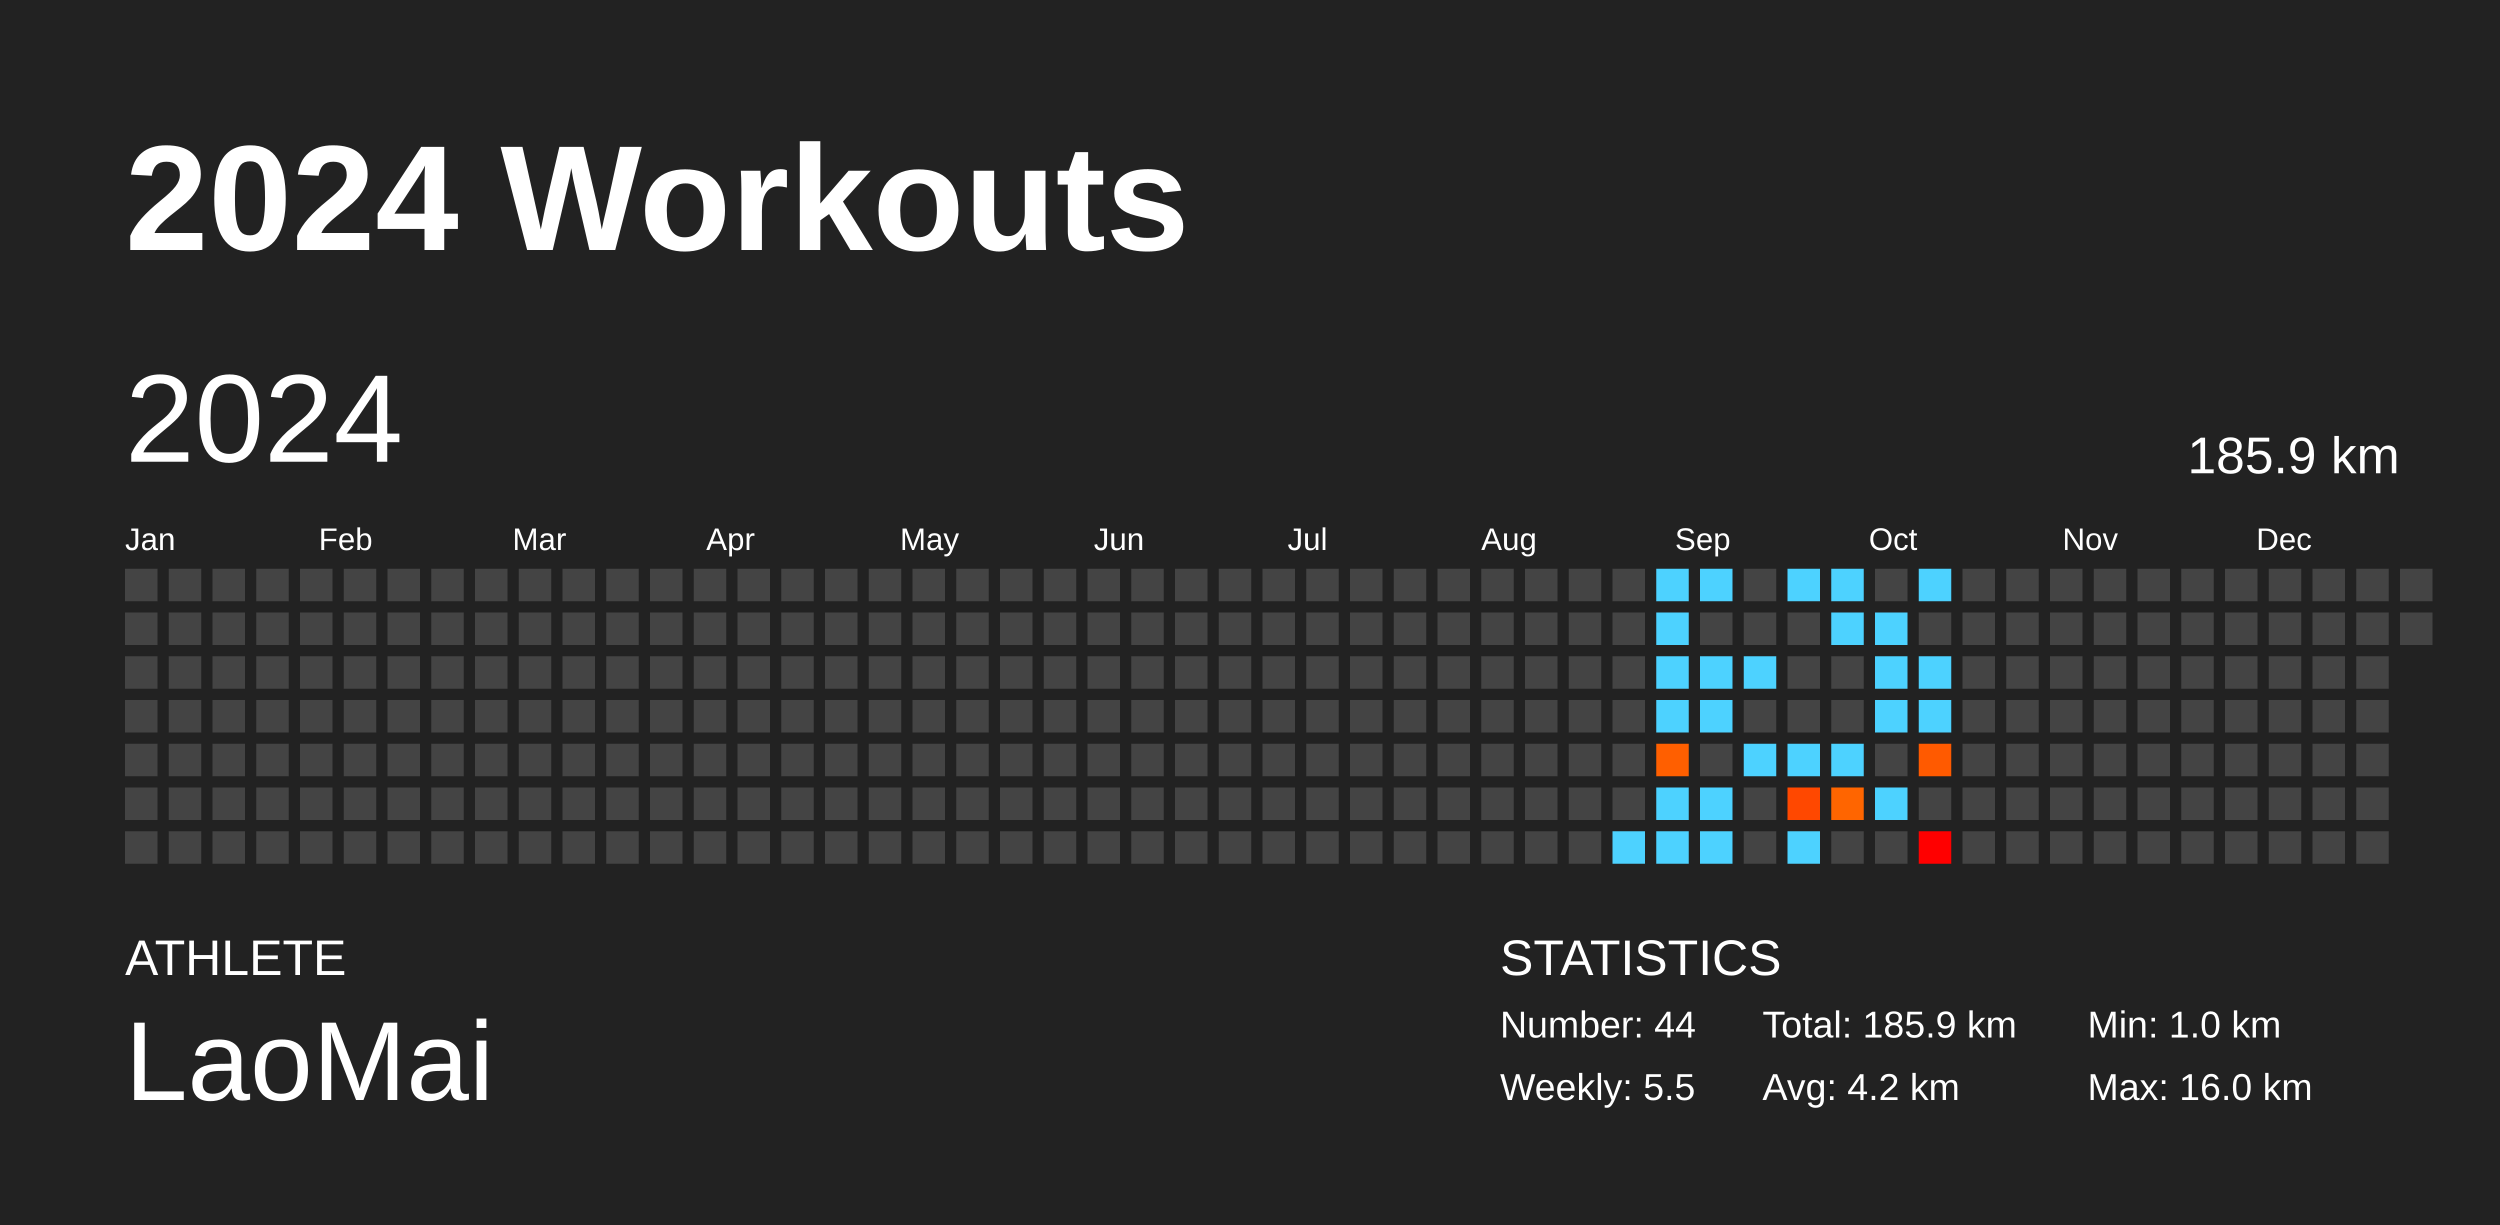
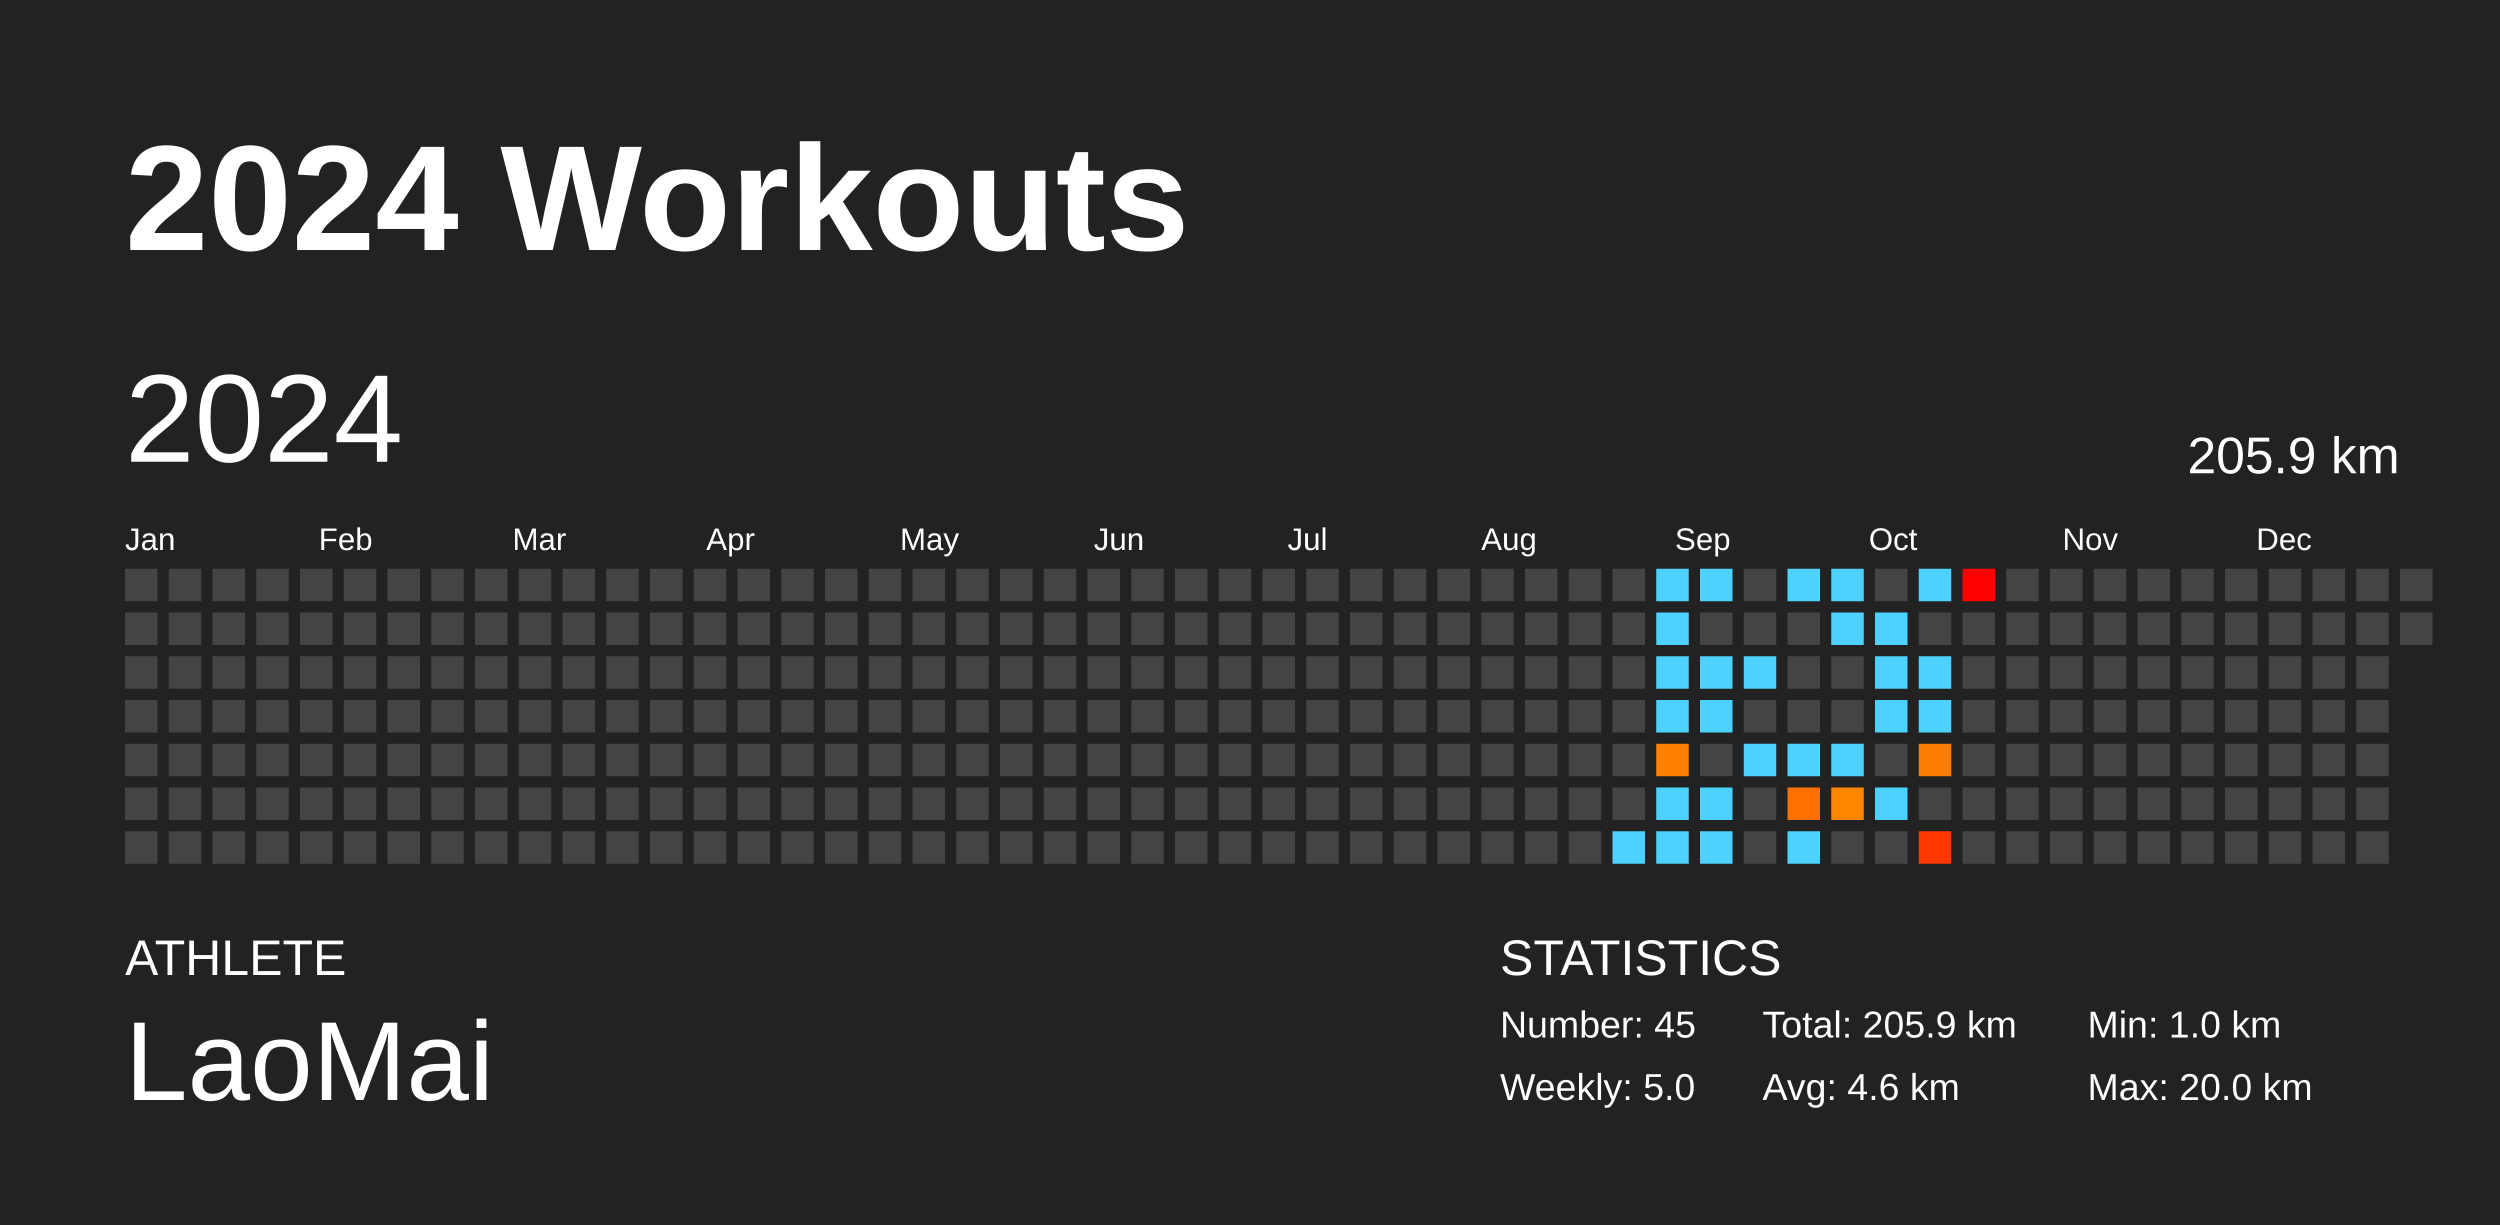
<svg xmlns="http://www.w3.org/2000/svg" baseProfile="full" height="98mm" version="1.1" viewBox="0,0,200,98" width="200mm">
  <defs />
  <rect fill="#222222" height="98" width="200" x="0" y="0" />
  <text fill="#FFFFFF" style="font-size:12px; font-family:Arial; font-weight:bold;" x="10" y="20">2024 Workouts</text>
  <text fill="#FFFFFF" style="font-size:4px; font-family:Arial" x="10" y="78">ATHLETE</text>
  <text fill="#FFFFFF" style="font-size:9px; font-family:Arial" x="10" y="88">LaoMai</text>
  <text fill="#FFFFFF" style="font-size:4px; font-family:Arial" x="120" y="78">STATISTICS</text>
-   <text fill="#FFFFFF" style="font-size:3px; font-family:Arial" x="120" y="83">Number: 44</text>
-   <text fill="#FFFFFF" style="font-size:3px; font-family:Arial" x="120" y="88">Weekly: 5.5</text>
-   <text fill="#FFFFFF" style="font-size:3px; font-family:Arial" x="141" y="83">Total: 185.9 km</text>
-   <text fill="#FFFFFF" style="font-size:3px; font-family:Arial" x="141" y="88">Avg: 4.2 km</text>
+   <text fill="#FFFFFF" style="font-size:3px; font-family:Arial" x="120" y="83">Number: 45</text>
+   <text fill="#FFFFFF" style="font-size:3px; font-family:Arial" x="120" y="88">Weekly: 5.0</text>
+   <text fill="#FFFFFF" style="font-size:3px; font-family:Arial" x="141" y="83">Total: 205.9 km</text>
+   <text fill="#FFFFFF" style="font-size:3px; font-family:Arial" x="141" y="88">Avg: 4.6 km</text>
  <text fill="#FFFFFF" style="font-size:3px; font-family:Arial" x="167" y="83">Min: 1.0 km</text>
-   <text fill="#FFFFFF" style="font-size:3px; font-family:Arial" x="167" y="88">Max: 16.0 km</text>
+   <text fill="#FFFFFF" style="font-size:3px; font-family:Arial" x="167" y="88">Max: 20.0 km</text>
  <text dominant-baseline="hanging" fill="#FFFFFF" style="font-size:10.0px; font-family:Arial;" x="10" y="30">2024</text>
-   <text dominant-baseline="hanging" fill="#FFFFFF" style="font-size:4.125px; font-family:Arial;" x="175" y="35">185.9 km</text>
+   <text dominant-baseline="hanging" fill="#FFFFFF" style="font-size:4.125px; font-family:Arial;" x="175" y="35">205.9 km</text>
  <text fill="#FFFFFF" style="font-size:2.5px; font-family:Arial" x="10.0" y="44">Jan</text>
  <text fill="#FFFFFF" style="font-size:2.5px; font-family:Arial" x="25.5" y="44">Feb</text>
  <text fill="#FFFFFF" style="font-size:2.5px; font-family:Arial" x="41.0" y="44">Mar</text>
  <text fill="#FFFFFF" style="font-size:2.5px; font-family:Arial" x="56.5" y="44">Apr</text>
  <text fill="#FFFFFF" style="font-size:2.5px; font-family:Arial" x="72.0" y="44">May</text>
  <text fill="#FFFFFF" style="font-size:2.5px; font-family:Arial" x="87.5" y="44">Jun</text>
  <text fill="#FFFFFF" style="font-size:2.5px; font-family:Arial" x="103.0" y="44">Jul</text>
  <text fill="#FFFFFF" style="font-size:2.5px; font-family:Arial" x="118.5" y="44">Aug</text>
  <text fill="#FFFFFF" style="font-size:2.5px; font-family:Arial" x="134.0" y="44">Sep</text>
  <text fill="#FFFFFF" style="font-size:2.5px; font-family:Arial" x="149.5" y="44">Oct</text>
  <text fill="#FFFFFF" style="font-size:2.5px; font-family:Arial" x="165.0" y="44">Nov</text>
  <text fill="#FFFFFF" style="font-size:2.5px; font-family:Arial" x="180.5" y="44">Dec</text>
  <rect fill="#444444" height="2.6" width="2.6" x="10.0" y="45.5" />
  <rect fill="#444444" height="2.6" width="2.6" x="10.0" y="49.0" />
  <rect fill="#444444" height="2.6" width="2.6" x="10.0" y="52.5" />
  <rect fill="#444444" height="2.6" width="2.6" x="10.0" y="56.0" />
  <rect fill="#444444" height="2.6" width="2.6" x="10.0" y="59.5" />
  <rect fill="#444444" height="2.6" width="2.6" x="10.0" y="63.0" />
  <rect fill="#444444" height="2.6" width="2.6" x="10.0" y="66.5" />
  <rect fill="#444444" height="2.6" width="2.6" x="13.5" y="45.5" />
  <rect fill="#444444" height="2.6" width="2.6" x="13.5" y="49.0" />
  <rect fill="#444444" height="2.6" width="2.6" x="13.5" y="52.5" />
  <rect fill="#444444" height="2.6" width="2.6" x="13.5" y="56.0" />
  <rect fill="#444444" height="2.6" width="2.6" x="13.5" y="59.5" />
  <rect fill="#444444" height="2.6" width="2.6" x="13.5" y="63.0" />
  <rect fill="#444444" height="2.6" width="2.6" x="13.5" y="66.5" />
  <rect fill="#444444" height="2.6" width="2.6" x="17.0" y="45.5" />
  <rect fill="#444444" height="2.6" width="2.6" x="17.0" y="49.0" />
  <rect fill="#444444" height="2.6" width="2.6" x="17.0" y="52.5" />
  <rect fill="#444444" height="2.6" width="2.6" x="17.0" y="56.0" />
  <rect fill="#444444" height="2.6" width="2.6" x="17.0" y="59.5" />
  <rect fill="#444444" height="2.6" width="2.6" x="17.0" y="63.0" />
  <rect fill="#444444" height="2.6" width="2.6" x="17.0" y="66.5" />
  <rect fill="#444444" height="2.6" width="2.6" x="20.5" y="45.5" />
  <rect fill="#444444" height="2.6" width="2.6" x="20.5" y="49.0" />
  <rect fill="#444444" height="2.6" width="2.6" x="20.5" y="52.5" />
  <rect fill="#444444" height="2.6" width="2.6" x="20.5" y="56.0" />
  <rect fill="#444444" height="2.6" width="2.6" x="20.5" y="59.5" />
  <rect fill="#444444" height="2.6" width="2.6" x="20.5" y="63.0" />
  <rect fill="#444444" height="2.6" width="2.6" x="20.5" y="66.5" />
  <rect fill="#444444" height="2.6" width="2.6" x="24.0" y="45.5" />
  <rect fill="#444444" height="2.6" width="2.6" x="24.0" y="49.0" />
  <rect fill="#444444" height="2.6" width="2.6" x="24.0" y="52.5" />
  <rect fill="#444444" height="2.6" width="2.6" x="24.0" y="56.0" />
  <rect fill="#444444" height="2.6" width="2.6" x="24.0" y="59.5" />
  <rect fill="#444444" height="2.6" width="2.6" x="24.0" y="63.0" />
  <rect fill="#444444" height="2.6" width="2.6" x="24.0" y="66.5" />
  <rect fill="#444444" height="2.6" width="2.6" x="27.5" y="45.5" />
  <rect fill="#444444" height="2.6" width="2.6" x="27.5" y="49.0" />
  <rect fill="#444444" height="2.6" width="2.6" x="27.5" y="52.5" />
  <rect fill="#444444" height="2.6" width="2.6" x="27.5" y="56.0" />
  <rect fill="#444444" height="2.6" width="2.6" x="27.5" y="59.5" />
  <rect fill="#444444" height="2.6" width="2.6" x="27.5" y="63.0" />
  <rect fill="#444444" height="2.6" width="2.6" x="27.5" y="66.5" />
  <rect fill="#444444" height="2.6" width="2.6" x="31.0" y="45.5" />
  <rect fill="#444444" height="2.6" width="2.6" x="31.0" y="49.0" />
  <rect fill="#444444" height="2.6" width="2.6" x="31.0" y="52.5" />
  <rect fill="#444444" height="2.6" width="2.6" x="31.0" y="56.0" />
  <rect fill="#444444" height="2.6" width="2.6" x="31.0" y="59.5" />
  <rect fill="#444444" height="2.6" width="2.6" x="31.0" y="63.0" />
  <rect fill="#444444" height="2.6" width="2.6" x="31.0" y="66.5" />
  <rect fill="#444444" height="2.6" width="2.6" x="34.5" y="45.5" />
  <rect fill="#444444" height="2.6" width="2.6" x="34.5" y="49.0" />
  <rect fill="#444444" height="2.6" width="2.6" x="34.5" y="52.5" />
  <rect fill="#444444" height="2.6" width="2.6" x="34.5" y="56.0" />
  <rect fill="#444444" height="2.6" width="2.6" x="34.5" y="59.5" />
  <rect fill="#444444" height="2.6" width="2.6" x="34.5" y="63.0" />
  <rect fill="#444444" height="2.6" width="2.6" x="34.5" y="66.5" />
  <rect fill="#444444" height="2.6" width="2.6" x="38.0" y="45.5" />
  <rect fill="#444444" height="2.6" width="2.6" x="38.0" y="49.0" />
  <rect fill="#444444" height="2.6" width="2.6" x="38.0" y="52.5" />
  <rect fill="#444444" height="2.6" width="2.6" x="38.0" y="56.0" />
  <rect fill="#444444" height="2.6" width="2.6" x="38.0" y="59.5" />
  <rect fill="#444444" height="2.6" width="2.6" x="38.0" y="63.0" />
  <rect fill="#444444" height="2.6" width="2.6" x="38.0" y="66.5" />
  <rect fill="#444444" height="2.6" width="2.6" x="41.5" y="45.5" />
  <rect fill="#444444" height="2.6" width="2.6" x="41.5" y="49.0" />
  <rect fill="#444444" height="2.6" width="2.6" x="41.5" y="52.5" />
  <rect fill="#444444" height="2.6" width="2.6" x="41.5" y="56.0" />
  <rect fill="#444444" height="2.6" width="2.6" x="41.5" y="59.5" />
  <rect fill="#444444" height="2.6" width="2.6" x="41.5" y="63.0" />
  <rect fill="#444444" height="2.6" width="2.6" x="41.5" y="66.5" />
  <rect fill="#444444" height="2.6" width="2.6" x="45.0" y="45.5" />
  <rect fill="#444444" height="2.6" width="2.6" x="45.0" y="49.0" />
  <rect fill="#444444" height="2.6" width="2.6" x="45.0" y="52.5" />
  <rect fill="#444444" height="2.6" width="2.6" x="45.0" y="56.0" />
  <rect fill="#444444" height="2.6" width="2.6" x="45.0" y="59.5" />
  <rect fill="#444444" height="2.6" width="2.6" x="45.0" y="63.0" />
  <rect fill="#444444" height="2.6" width="2.6" x="45.0" y="66.5" />
  <rect fill="#444444" height="2.6" width="2.6" x="48.5" y="45.5" />
  <rect fill="#444444" height="2.6" width="2.6" x="48.5" y="49.0" />
  <rect fill="#444444" height="2.6" width="2.6" x="48.5" y="52.5" />
  <rect fill="#444444" height="2.6" width="2.6" x="48.5" y="56.0" />
  <rect fill="#444444" height="2.6" width="2.6" x="48.5" y="59.5" />
  <rect fill="#444444" height="2.6" width="2.6" x="48.5" y="63.0" />
  <rect fill="#444444" height="2.6" width="2.6" x="48.5" y="66.5" />
  <rect fill="#444444" height="2.6" width="2.6" x="52.0" y="45.5" />
  <rect fill="#444444" height="2.6" width="2.6" x="52.0" y="49.0" />
  <rect fill="#444444" height="2.6" width="2.6" x="52.0" y="52.5" />
  <rect fill="#444444" height="2.6" width="2.6" x="52.0" y="56.0" />
  <rect fill="#444444" height="2.6" width="2.6" x="52.0" y="59.5" />
  <rect fill="#444444" height="2.6" width="2.6" x="52.0" y="63.0" />
  <rect fill="#444444" height="2.6" width="2.6" x="52.0" y="66.5" />
  <rect fill="#444444" height="2.6" width="2.6" x="55.5" y="45.5" />
  <rect fill="#444444" height="2.6" width="2.6" x="55.5" y="49.0" />
  <rect fill="#444444" height="2.6" width="2.6" x="55.5" y="52.5" />
  <rect fill="#444444" height="2.6" width="2.6" x="55.5" y="56.0" />
  <rect fill="#444444" height="2.6" width="2.6" x="55.5" y="59.5" />
  <rect fill="#444444" height="2.6" width="2.6" x="55.5" y="63.0" />
  <rect fill="#444444" height="2.6" width="2.6" x="55.5" y="66.5" />
  <rect fill="#444444" height="2.6" width="2.6" x="59.0" y="45.5" />
  <rect fill="#444444" height="2.6" width="2.6" x="59.0" y="49.0" />
  <rect fill="#444444" height="2.6" width="2.6" x="59.0" y="52.5" />
  <rect fill="#444444" height="2.6" width="2.6" x="59.0" y="56.0" />
  <rect fill="#444444" height="2.6" width="2.6" x="59.0" y="59.5" />
  <rect fill="#444444" height="2.6" width="2.6" x="59.0" y="63.0" />
  <rect fill="#444444" height="2.6" width="2.6" x="59.0" y="66.5" />
  <rect fill="#444444" height="2.6" width="2.6" x="62.5" y="45.5" />
  <rect fill="#444444" height="2.6" width="2.6" x="62.5" y="49.0" />
  <rect fill="#444444" height="2.6" width="2.6" x="62.5" y="52.5" />
  <rect fill="#444444" height="2.6" width="2.6" x="62.5" y="56.0" />
  <rect fill="#444444" height="2.6" width="2.6" x="62.5" y="59.5" />
  <rect fill="#444444" height="2.6" width="2.6" x="62.5" y="63.0" />
  <rect fill="#444444" height="2.6" width="2.6" x="62.5" y="66.5" />
  <rect fill="#444444" height="2.6" width="2.6" x="66.0" y="45.5" />
  <rect fill="#444444" height="2.6" width="2.6" x="66.0" y="49.0" />
  <rect fill="#444444" height="2.6" width="2.6" x="66.0" y="52.5" />
  <rect fill="#444444" height="2.6" width="2.6" x="66.0" y="56.0" />
  <rect fill="#444444" height="2.6" width="2.6" x="66.0" y="59.5" />
  <rect fill="#444444" height="2.6" width="2.6" x="66.0" y="63.0" />
  <rect fill="#444444" height="2.6" width="2.6" x="66.0" y="66.5" />
  <rect fill="#444444" height="2.6" width="2.6" x="69.5" y="45.5" />
  <rect fill="#444444" height="2.6" width="2.6" x="69.5" y="49.0" />
  <rect fill="#444444" height="2.6" width="2.6" x="69.5" y="52.5" />
  <rect fill="#444444" height="2.6" width="2.6" x="69.5" y="56.0" />
  <rect fill="#444444" height="2.6" width="2.6" x="69.5" y="59.5" />
  <rect fill="#444444" height="2.6" width="2.6" x="69.5" y="63.0" />
  <rect fill="#444444" height="2.6" width="2.6" x="69.5" y="66.5" />
  <rect fill="#444444" height="2.6" width="2.6" x="73.0" y="45.5" />
  <rect fill="#444444" height="2.6" width="2.6" x="73.0" y="49.0" />
  <rect fill="#444444" height="2.6" width="2.6" x="73.0" y="52.5" />
  <rect fill="#444444" height="2.6" width="2.6" x="73.0" y="56.0" />
  <rect fill="#444444" height="2.6" width="2.6" x="73.0" y="59.5" />
  <rect fill="#444444" height="2.6" width="2.6" x="73.0" y="63.0" />
  <rect fill="#444444" height="2.6" width="2.6" x="73.0" y="66.5" />
  <rect fill="#444444" height="2.6" width="2.6" x="76.5" y="45.5" />
  <rect fill="#444444" height="2.6" width="2.6" x="76.5" y="49.0" />
  <rect fill="#444444" height="2.6" width="2.6" x="76.5" y="52.5" />
  <rect fill="#444444" height="2.6" width="2.6" x="76.5" y="56.0" />
  <rect fill="#444444" height="2.6" width="2.6" x="76.5" y="59.5" />
  <rect fill="#444444" height="2.6" width="2.6" x="76.5" y="63.0" />
  <rect fill="#444444" height="2.6" width="2.6" x="76.5" y="66.5" />
  <rect fill="#444444" height="2.6" width="2.6" x="80.0" y="45.5" />
  <rect fill="#444444" height="2.6" width="2.6" x="80.0" y="49.0" />
  <rect fill="#444444" height="2.6" width="2.6" x="80.0" y="52.5" />
  <rect fill="#444444" height="2.6" width="2.6" x="80.0" y="56.0" />
  <rect fill="#444444" height="2.6" width="2.6" x="80.0" y="59.5" />
  <rect fill="#444444" height="2.6" width="2.6" x="80.0" y="63.0" />
  <rect fill="#444444" height="2.6" width="2.6" x="80.0" y="66.5" />
  <rect fill="#444444" height="2.6" width="2.6" x="83.5" y="45.5" />
  <rect fill="#444444" height="2.6" width="2.6" x="83.5" y="49.0" />
  <rect fill="#444444" height="2.6" width="2.6" x="83.5" y="52.5" />
  <rect fill="#444444" height="2.6" width="2.6" x="83.5" y="56.0" />
  <rect fill="#444444" height="2.6" width="2.6" x="83.5" y="59.5" />
  <rect fill="#444444" height="2.6" width="2.6" x="83.5" y="63.0" />
  <rect fill="#444444" height="2.6" width="2.6" x="83.5" y="66.5" />
  <rect fill="#444444" height="2.6" width="2.6" x="87.0" y="45.5" />
  <rect fill="#444444" height="2.6" width="2.6" x="87.0" y="49.0" />
  <rect fill="#444444" height="2.6" width="2.6" x="87.0" y="52.5" />
  <rect fill="#444444" height="2.6" width="2.6" x="87.0" y="56.0" />
  <rect fill="#444444" height="2.6" width="2.6" x="87.0" y="59.5" />
  <rect fill="#444444" height="2.6" width="2.6" x="87.0" y="63.0" />
  <rect fill="#444444" height="2.6" width="2.6" x="87.0" y="66.5" />
  <rect fill="#444444" height="2.6" width="2.6" x="90.5" y="45.5" />
  <rect fill="#444444" height="2.6" width="2.6" x="90.5" y="49.0" />
  <rect fill="#444444" height="2.6" width="2.6" x="90.5" y="52.5" />
  <rect fill="#444444" height="2.6" width="2.6" x="90.5" y="56.0" />
  <rect fill="#444444" height="2.6" width="2.6" x="90.5" y="59.5" />
  <rect fill="#444444" height="2.6" width="2.6" x="90.5" y="63.0" />
  <rect fill="#444444" height="2.6" width="2.6" x="90.5" y="66.5" />
  <rect fill="#444444" height="2.6" width="2.6" x="94.0" y="45.5" />
  <rect fill="#444444" height="2.6" width="2.6" x="94.0" y="49.0" />
  <rect fill="#444444" height="2.6" width="2.6" x="94.0" y="52.5" />
  <rect fill="#444444" height="2.6" width="2.6" x="94.0" y="56.0" />
  <rect fill="#444444" height="2.6" width="2.6" x="94.0" y="59.5" />
  <rect fill="#444444" height="2.6" width="2.6" x="94.0" y="63.0" />
  <rect fill="#444444" height="2.6" width="2.6" x="94.0" y="66.5" />
  <rect fill="#444444" height="2.6" width="2.6" x="97.5" y="45.5" />
  <rect fill="#444444" height="2.6" width="2.6" x="97.5" y="49.0" />
  <rect fill="#444444" height="2.6" width="2.6" x="97.5" y="52.5" />
  <rect fill="#444444" height="2.6" width="2.6" x="97.5" y="56.0" />
  <rect fill="#444444" height="2.6" width="2.6" x="97.5" y="59.5" />
  <rect fill="#444444" height="2.6" width="2.6" x="97.5" y="63.0" />
  <rect fill="#444444" height="2.6" width="2.6" x="97.5" y="66.5" />
  <rect fill="#444444" height="2.6" width="2.6" x="101.0" y="45.5" />
  <rect fill="#444444" height="2.6" width="2.6" x="101.0" y="49.0" />
  <rect fill="#444444" height="2.6" width="2.6" x="101.0" y="52.5" />
  <rect fill="#444444" height="2.6" width="2.6" x="101.0" y="56.0" />
  <rect fill="#444444" height="2.6" width="2.6" x="101.0" y="59.5" />
  <rect fill="#444444" height="2.6" width="2.6" x="101.0" y="63.0" />
  <rect fill="#444444" height="2.6" width="2.6" x="101.0" y="66.5" />
  <rect fill="#444444" height="2.6" width="2.6" x="104.5" y="45.5" />
  <rect fill="#444444" height="2.6" width="2.6" x="104.5" y="49.0" />
  <rect fill="#444444" height="2.6" width="2.6" x="104.5" y="52.5" />
  <rect fill="#444444" height="2.6" width="2.6" x="104.5" y="56.0" />
  <rect fill="#444444" height="2.6" width="2.6" x="104.5" y="59.5" />
  <rect fill="#444444" height="2.6" width="2.6" x="104.5" y="63.0" />
  <rect fill="#444444" height="2.6" width="2.6" x="104.5" y="66.5" />
  <rect fill="#444444" height="2.6" width="2.6" x="108.0" y="45.5" />
  <rect fill="#444444" height="2.6" width="2.6" x="108.0" y="49.0" />
  <rect fill="#444444" height="2.6" width="2.6" x="108.0" y="52.5" />
  <rect fill="#444444" height="2.6" width="2.6" x="108.0" y="56.0" />
  <rect fill="#444444" height="2.6" width="2.6" x="108.0" y="59.5" />
  <rect fill="#444444" height="2.6" width="2.6" x="108.0" y="63.0" />
  <rect fill="#444444" height="2.6" width="2.6" x="108.0" y="66.5" />
  <rect fill="#444444" height="2.6" width="2.6" x="111.5" y="45.5" />
  <rect fill="#444444" height="2.6" width="2.6" x="111.5" y="49.0" />
  <rect fill="#444444" height="2.6" width="2.6" x="111.5" y="52.5" />
  <rect fill="#444444" height="2.6" width="2.6" x="111.5" y="56.0" />
  <rect fill="#444444" height="2.6" width="2.6" x="111.5" y="59.5" />
  <rect fill="#444444" height="2.6" width="2.6" x="111.5" y="63.0" />
  <rect fill="#444444" height="2.6" width="2.6" x="111.5" y="66.5" />
  <rect fill="#444444" height="2.6" width="2.6" x="115.0" y="45.5" />
  <rect fill="#444444" height="2.6" width="2.6" x="115.0" y="49.0" />
  <rect fill="#444444" height="2.6" width="2.6" x="115.0" y="52.5" />
  <rect fill="#444444" height="2.6" width="2.6" x="115.0" y="56.0" />
  <rect fill="#444444" height="2.6" width="2.6" x="115.0" y="59.5" />
  <rect fill="#444444" height="2.6" width="2.6" x="115.0" y="63.0" />
  <rect fill="#444444" height="2.6" width="2.6" x="115.0" y="66.5" />
  <rect fill="#444444" height="2.6" width="2.6" x="118.5" y="45.5" />
  <rect fill="#444444" height="2.6" width="2.6" x="118.5" y="49.0" />
  <rect fill="#444444" height="2.6" width="2.6" x="118.5" y="52.5" />
  <rect fill="#444444" height="2.6" width="2.6" x="118.5" y="56.0" />
  <rect fill="#444444" height="2.6" width="2.6" x="118.5" y="59.5" />
  <rect fill="#444444" height="2.6" width="2.6" x="118.5" y="63.0" />
  <rect fill="#444444" height="2.6" width="2.6" x="118.5" y="66.5" />
  <rect fill="#444444" height="2.6" width="2.6" x="122.0" y="45.5" />
  <rect fill="#444444" height="2.6" width="2.6" x="122.0" y="49.0" />
  <rect fill="#444444" height="2.6" width="2.6" x="122.0" y="52.5" />
  <rect fill="#444444" height="2.6" width="2.6" x="122.0" y="56.0" />
  <rect fill="#444444" height="2.6" width="2.6" x="122.0" y="59.5" />
  <rect fill="#444444" height="2.6" width="2.6" x="122.0" y="63.0" />
  <rect fill="#444444" height="2.6" width="2.6" x="122.0" y="66.5" />
  <rect fill="#444444" height="2.6" width="2.6" x="125.5" y="45.5" />
  <rect fill="#444444" height="2.6" width="2.6" x="125.5" y="49.0" />
  <rect fill="#444444" height="2.6" width="2.6" x="125.5" y="52.5" />
  <rect fill="#444444" height="2.6" width="2.6" x="125.5" y="56.0" />
  <rect fill="#444444" height="2.6" width="2.6" x="125.5" y="59.5" />
  <rect fill="#444444" height="2.6" width="2.6" x="125.5" y="63.0" />
  <rect fill="#444444" height="2.6" width="2.6" x="125.5" y="66.5" />
  <rect fill="#444444" height="2.6" width="2.6" x="129.0" y="45.5" />
  <rect fill="#444444" height="2.6" width="2.6" x="129.0" y="49.0" />
  <rect fill="#444444" height="2.6" width="2.6" x="129.0" y="52.5" />
  <rect fill="#444444" height="2.6" width="2.6" x="129.0" y="56.0" />
  <rect fill="#444444" height="2.6" width="2.6" x="129.0" y="59.5" />
  <rect fill="#444444" height="2.6" width="2.6" x="129.0" y="63.0" />
  <rect fill="#4dd2ff" height="2.6" width="2.6" x="129.0" y="66.5" />
  <rect fill="#4dd2ff" height="2.6" width="2.6" x="132.5" y="45.5" />
  <rect fill="#4dd2ff" height="2.6" width="2.6" x="132.5" y="49.0" />
  <rect fill="#4dd2ff" height="2.6" width="2.6" x="132.5" y="52.5" />
  <rect fill="#4dd2ff" height="2.6" width="2.6" x="132.5" y="56.0" />
-   <rect fill="#ff5f00" height="2.6" width="2.6" x="132.5" y="59.5" />
+   <rect fill="#ff8100" height="2.6" width="2.6" x="132.5" y="59.5" />
  <rect fill="#4dd2ff" height="2.6" width="2.6" x="132.5" y="63.0" />
  <rect fill="#4dd2ff" height="2.6" width="2.6" x="132.5" y="66.5" />
  <rect fill="#4dd2ff" height="2.6" width="2.6" x="136.0" y="45.5" />
  <rect fill="#444444" height="2.6" width="2.6" x="136.0" y="49.0" />
  <rect fill="#4dd2ff" height="2.6" width="2.6" x="136.0" y="52.5" />
  <rect fill="#4dd2ff" height="2.6" width="2.6" x="136.0" y="56.0" />
  <rect fill="#444444" height="2.6" width="2.6" x="136.0" y="59.5" />
  <rect fill="#4dd2ff" height="2.6" width="2.6" x="136.0" y="63.0" />
  <rect fill="#4dd2ff" height="2.6" width="2.6" x="136.0" y="66.5" />
  <rect fill="#444444" height="2.6" width="2.6" x="139.5" y="45.5" />
  <rect fill="#444444" height="2.6" width="2.6" x="139.5" y="49.0" />
  <rect fill="#4dd2ff" height="2.6" width="2.6" x="139.5" y="52.5" />
  <rect fill="#444444" height="2.6" width="2.6" x="139.5" y="56.0" />
  <rect fill="#4dd2ff" height="2.6" width="2.6" x="139.5" y="59.5" />
  <rect fill="#444444" height="2.6" width="2.6" x="139.5" y="63.0" />
  <rect fill="#444444" height="2.6" width="2.6" x="139.5" y="66.5" />
  <rect fill="#4dd2ff" height="2.6" width="2.6" x="143.0" y="45.5" />
  <rect fill="#444444" height="2.6" width="2.6" x="143.0" y="49.0" />
  <rect fill="#444444" height="2.6" width="2.6" x="143.0" y="52.5" />
  <rect fill="#444444" height="2.6" width="2.6" x="143.0" y="56.0" />
  <rect fill="#4dd2ff" height="2.6" width="2.6" x="143.0" y="59.5" />
-   <rect fill="#ff4800" height="2.6" width="2.6" x="143.0" y="63.0" />
+   <rect fill="#ff7000" height="2.6" width="2.6" x="143.0" y="63.0" />
  <rect fill="#4dd2ff" height="2.6" width="2.6" x="143.0" y="66.5" />
  <rect fill="#4dd2ff" height="2.6" width="2.6" x="146.5" y="45.5" />
  <rect fill="#4dd2ff" height="2.6" width="2.6" x="146.5" y="49.0" />
  <rect fill="#444444" height="2.6" width="2.6" x="146.5" y="52.5" />
  <rect fill="#444444" height="2.6" width="2.6" x="146.5" y="56.0" />
  <rect fill="#4dd2ff" height="2.6" width="2.6" x="146.5" y="59.5" />
-   <rect fill="#ff6500" height="2.6" width="2.6" x="146.5" y="63.0" />
+   <rect fill="#ff8600" height="2.6" width="2.6" x="146.5" y="63.0" />
  <rect fill="#444444" height="2.6" width="2.6" x="146.5" y="66.5" />
  <rect fill="#444444" height="2.6" width="2.6" x="150.0" y="45.5" />
  <rect fill="#4dd2ff" height="2.6" width="2.6" x="150.0" y="49.0" />
  <rect fill="#4dd2ff" height="2.6" width="2.6" x="150.0" y="52.5" />
  <rect fill="#4dd2ff" height="2.6" width="2.6" x="150.0" y="56.0" />
  <rect fill="#444444" height="2.6" width="2.6" x="150.0" y="59.5" />
  <rect fill="#4dd2ff" height="2.6" width="2.6" x="150.0" y="63.0" />
  <rect fill="#444444" height="2.6" width="2.6" x="150.0" y="66.5" />
  <rect fill="#4dd2ff" height="2.6" width="2.6" x="153.5" y="45.5" />
  <rect fill="#444444" height="2.6" width="2.6" x="153.5" y="49.0" />
  <rect fill="#4dd2ff" height="2.6" width="2.6" x="153.5" y="52.5" />
  <rect fill="#4dd2ff" height="2.6" width="2.6" x="153.5" y="56.0" />
-   <rect fill="#ff5a00" height="2.6" width="2.6" x="153.5" y="59.5" />
+   <rect fill="#ff7d00" height="2.6" width="2.6" x="153.5" y="59.5" />
  <rect fill="#444444" height="2.6" width="2.6" x="153.5" y="63.0" />
-   <rect fill="#ff0000" height="2.6" width="2.6" x="153.5" y="66.5" />
-   <rect fill="#444444" height="2.6" width="2.6" x="157.0" y="45.5" />
+   <rect fill="#ff3700" height="2.6" width="2.6" x="153.5" y="66.5" />
+   <rect fill="red" height="2.6" width="2.6" x="157.0" y="45.5" />
  <rect fill="#444444" height="2.6" width="2.6" x="157.0" y="49.0" />
  <rect fill="#444444" height="2.6" width="2.6" x="157.0" y="52.5" />
  <rect fill="#444444" height="2.6" width="2.6" x="157.0" y="56.0" />
  <rect fill="#444444" height="2.6" width="2.6" x="157.0" y="59.5" />
  <rect fill="#444444" height="2.6" width="2.6" x="157.0" y="63.0" />
  <rect fill="#444444" height="2.6" width="2.6" x="157.0" y="66.5" />
  <rect fill="#444444" height="2.6" width="2.6" x="160.5" y="45.5" />
  <rect fill="#444444" height="2.6" width="2.6" x="160.5" y="49.0" />
  <rect fill="#444444" height="2.6" width="2.6" x="160.5" y="52.5" />
  <rect fill="#444444" height="2.6" width="2.6" x="160.5" y="56.0" />
  <rect fill="#444444" height="2.6" width="2.6" x="160.5" y="59.5" />
  <rect fill="#444444" height="2.6" width="2.6" x="160.5" y="63.0" />
  <rect fill="#444444" height="2.6" width="2.6" x="160.5" y="66.5" />
  <rect fill="#444444" height="2.6" width="2.6" x="164.0" y="45.5" />
  <rect fill="#444444" height="2.6" width="2.6" x="164.0" y="49.0" />
  <rect fill="#444444" height="2.6" width="2.6" x="164.0" y="52.5" />
  <rect fill="#444444" height="2.6" width="2.6" x="164.0" y="56.0" />
  <rect fill="#444444" height="2.6" width="2.6" x="164.0" y="59.5" />
  <rect fill="#444444" height="2.6" width="2.6" x="164.0" y="63.0" />
  <rect fill="#444444" height="2.6" width="2.6" x="164.0" y="66.5" />
  <rect fill="#444444" height="2.6" width="2.6" x="167.5" y="45.5" />
  <rect fill="#444444" height="2.6" width="2.6" x="167.5" y="49.0" />
  <rect fill="#444444" height="2.6" width="2.6" x="167.5" y="52.5" />
  <rect fill="#444444" height="2.6" width="2.6" x="167.5" y="56.0" />
  <rect fill="#444444" height="2.6" width="2.6" x="167.5" y="59.5" />
  <rect fill="#444444" height="2.6" width="2.6" x="167.5" y="63.0" />
  <rect fill="#444444" height="2.6" width="2.6" x="167.5" y="66.5" />
  <rect fill="#444444" height="2.6" width="2.6" x="171.0" y="45.5" />
  <rect fill="#444444" height="2.6" width="2.6" x="171.0" y="49.0" />
  <rect fill="#444444" height="2.6" width="2.6" x="171.0" y="52.5" />
  <rect fill="#444444" height="2.6" width="2.6" x="171.0" y="56.0" />
  <rect fill="#444444" height="2.6" width="2.6" x="171.0" y="59.5" />
  <rect fill="#444444" height="2.6" width="2.6" x="171.0" y="63.0" />
  <rect fill="#444444" height="2.6" width="2.6" x="171.0" y="66.5" />
  <rect fill="#444444" height="2.6" width="2.6" x="174.5" y="45.5" />
  <rect fill="#444444" height="2.6" width="2.6" x="174.5" y="49.0" />
  <rect fill="#444444" height="2.6" width="2.6" x="174.5" y="52.5" />
  <rect fill="#444444" height="2.6" width="2.6" x="174.5" y="56.0" />
  <rect fill="#444444" height="2.6" width="2.6" x="174.5" y="59.5" />
  <rect fill="#444444" height="2.6" width="2.6" x="174.5" y="63.0" />
  <rect fill="#444444" height="2.6" width="2.6" x="174.5" y="66.5" />
  <rect fill="#444444" height="2.6" width="2.6" x="178.0" y="45.5" />
  <rect fill="#444444" height="2.6" width="2.6" x="178.0" y="49.0" />
  <rect fill="#444444" height="2.6" width="2.6" x="178.0" y="52.5" />
  <rect fill="#444444" height="2.6" width="2.6" x="178.0" y="56.0" />
  <rect fill="#444444" height="2.6" width="2.6" x="178.0" y="59.5" />
  <rect fill="#444444" height="2.6" width="2.6" x="178.0" y="63.0" />
  <rect fill="#444444" height="2.6" width="2.6" x="178.0" y="66.5" />
  <rect fill="#444444" height="2.6" width="2.6" x="181.5" y="45.5" />
  <rect fill="#444444" height="2.6" width="2.6" x="181.5" y="49.0" />
  <rect fill="#444444" height="2.6" width="2.6" x="181.5" y="52.5" />
  <rect fill="#444444" height="2.6" width="2.6" x="181.5" y="56.0" />
  <rect fill="#444444" height="2.6" width="2.6" x="181.5" y="59.5" />
  <rect fill="#444444" height="2.6" width="2.6" x="181.5" y="63.0" />
  <rect fill="#444444" height="2.6" width="2.6" x="181.5" y="66.5" />
  <rect fill="#444444" height="2.6" width="2.6" x="185.0" y="45.5" />
  <rect fill="#444444" height="2.6" width="2.6" x="185.0" y="49.0" />
  <rect fill="#444444" height="2.6" width="2.6" x="185.0" y="52.5" />
  <rect fill="#444444" height="2.6" width="2.6" x="185.0" y="56.0" />
  <rect fill="#444444" height="2.6" width="2.6" x="185.0" y="59.5" />
  <rect fill="#444444" height="2.6" width="2.6" x="185.0" y="63.0" />
  <rect fill="#444444" height="2.6" width="2.6" x="185.0" y="66.5" />
  <rect fill="#444444" height="2.6" width="2.6" x="188.5" y="45.5" />
  <rect fill="#444444" height="2.6" width="2.6" x="188.5" y="49.0" />
  <rect fill="#444444" height="2.6" width="2.6" x="188.5" y="52.5" />
  <rect fill="#444444" height="2.6" width="2.6" x="188.5" y="56.0" />
  <rect fill="#444444" height="2.6" width="2.6" x="188.5" y="59.5" />
  <rect fill="#444444" height="2.6" width="2.6" x="188.5" y="63.0" />
  <rect fill="#444444" height="2.6" width="2.6" x="188.5" y="66.5" />
  <rect fill="#444444" height="2.6" width="2.6" x="192.0" y="45.5" />
  <rect fill="#444444" height="2.6" width="2.6" x="192.0" y="49.0" />
</svg>
